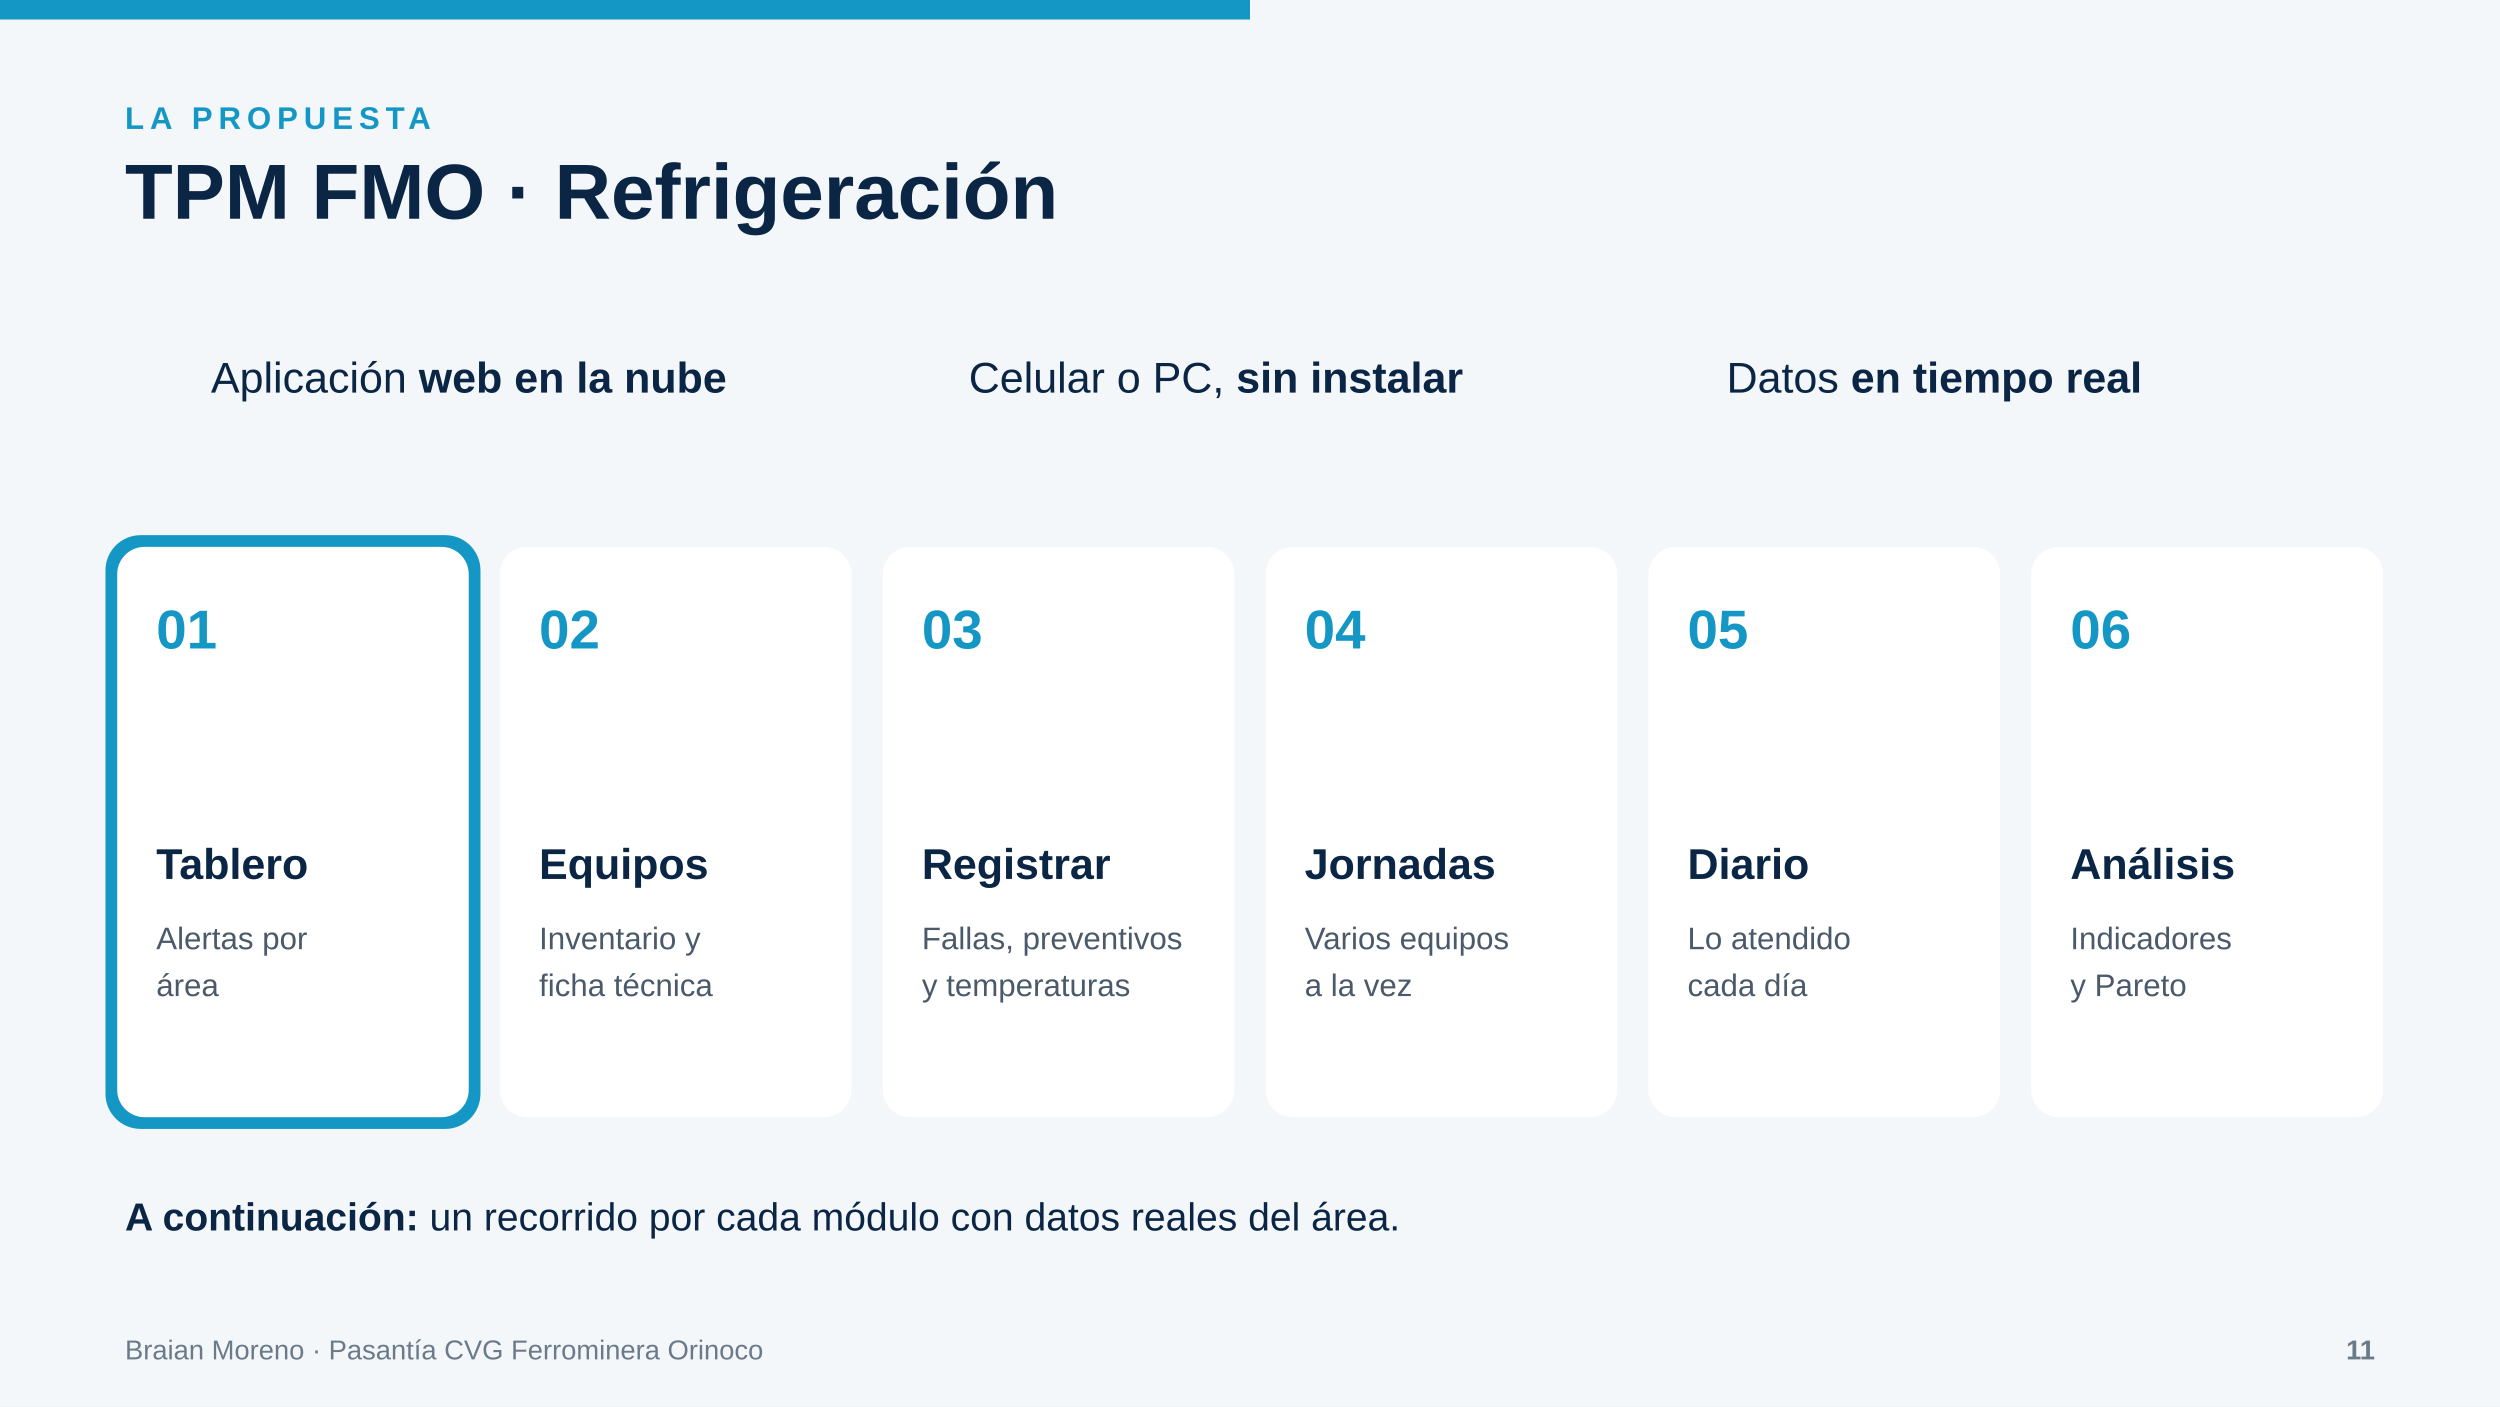
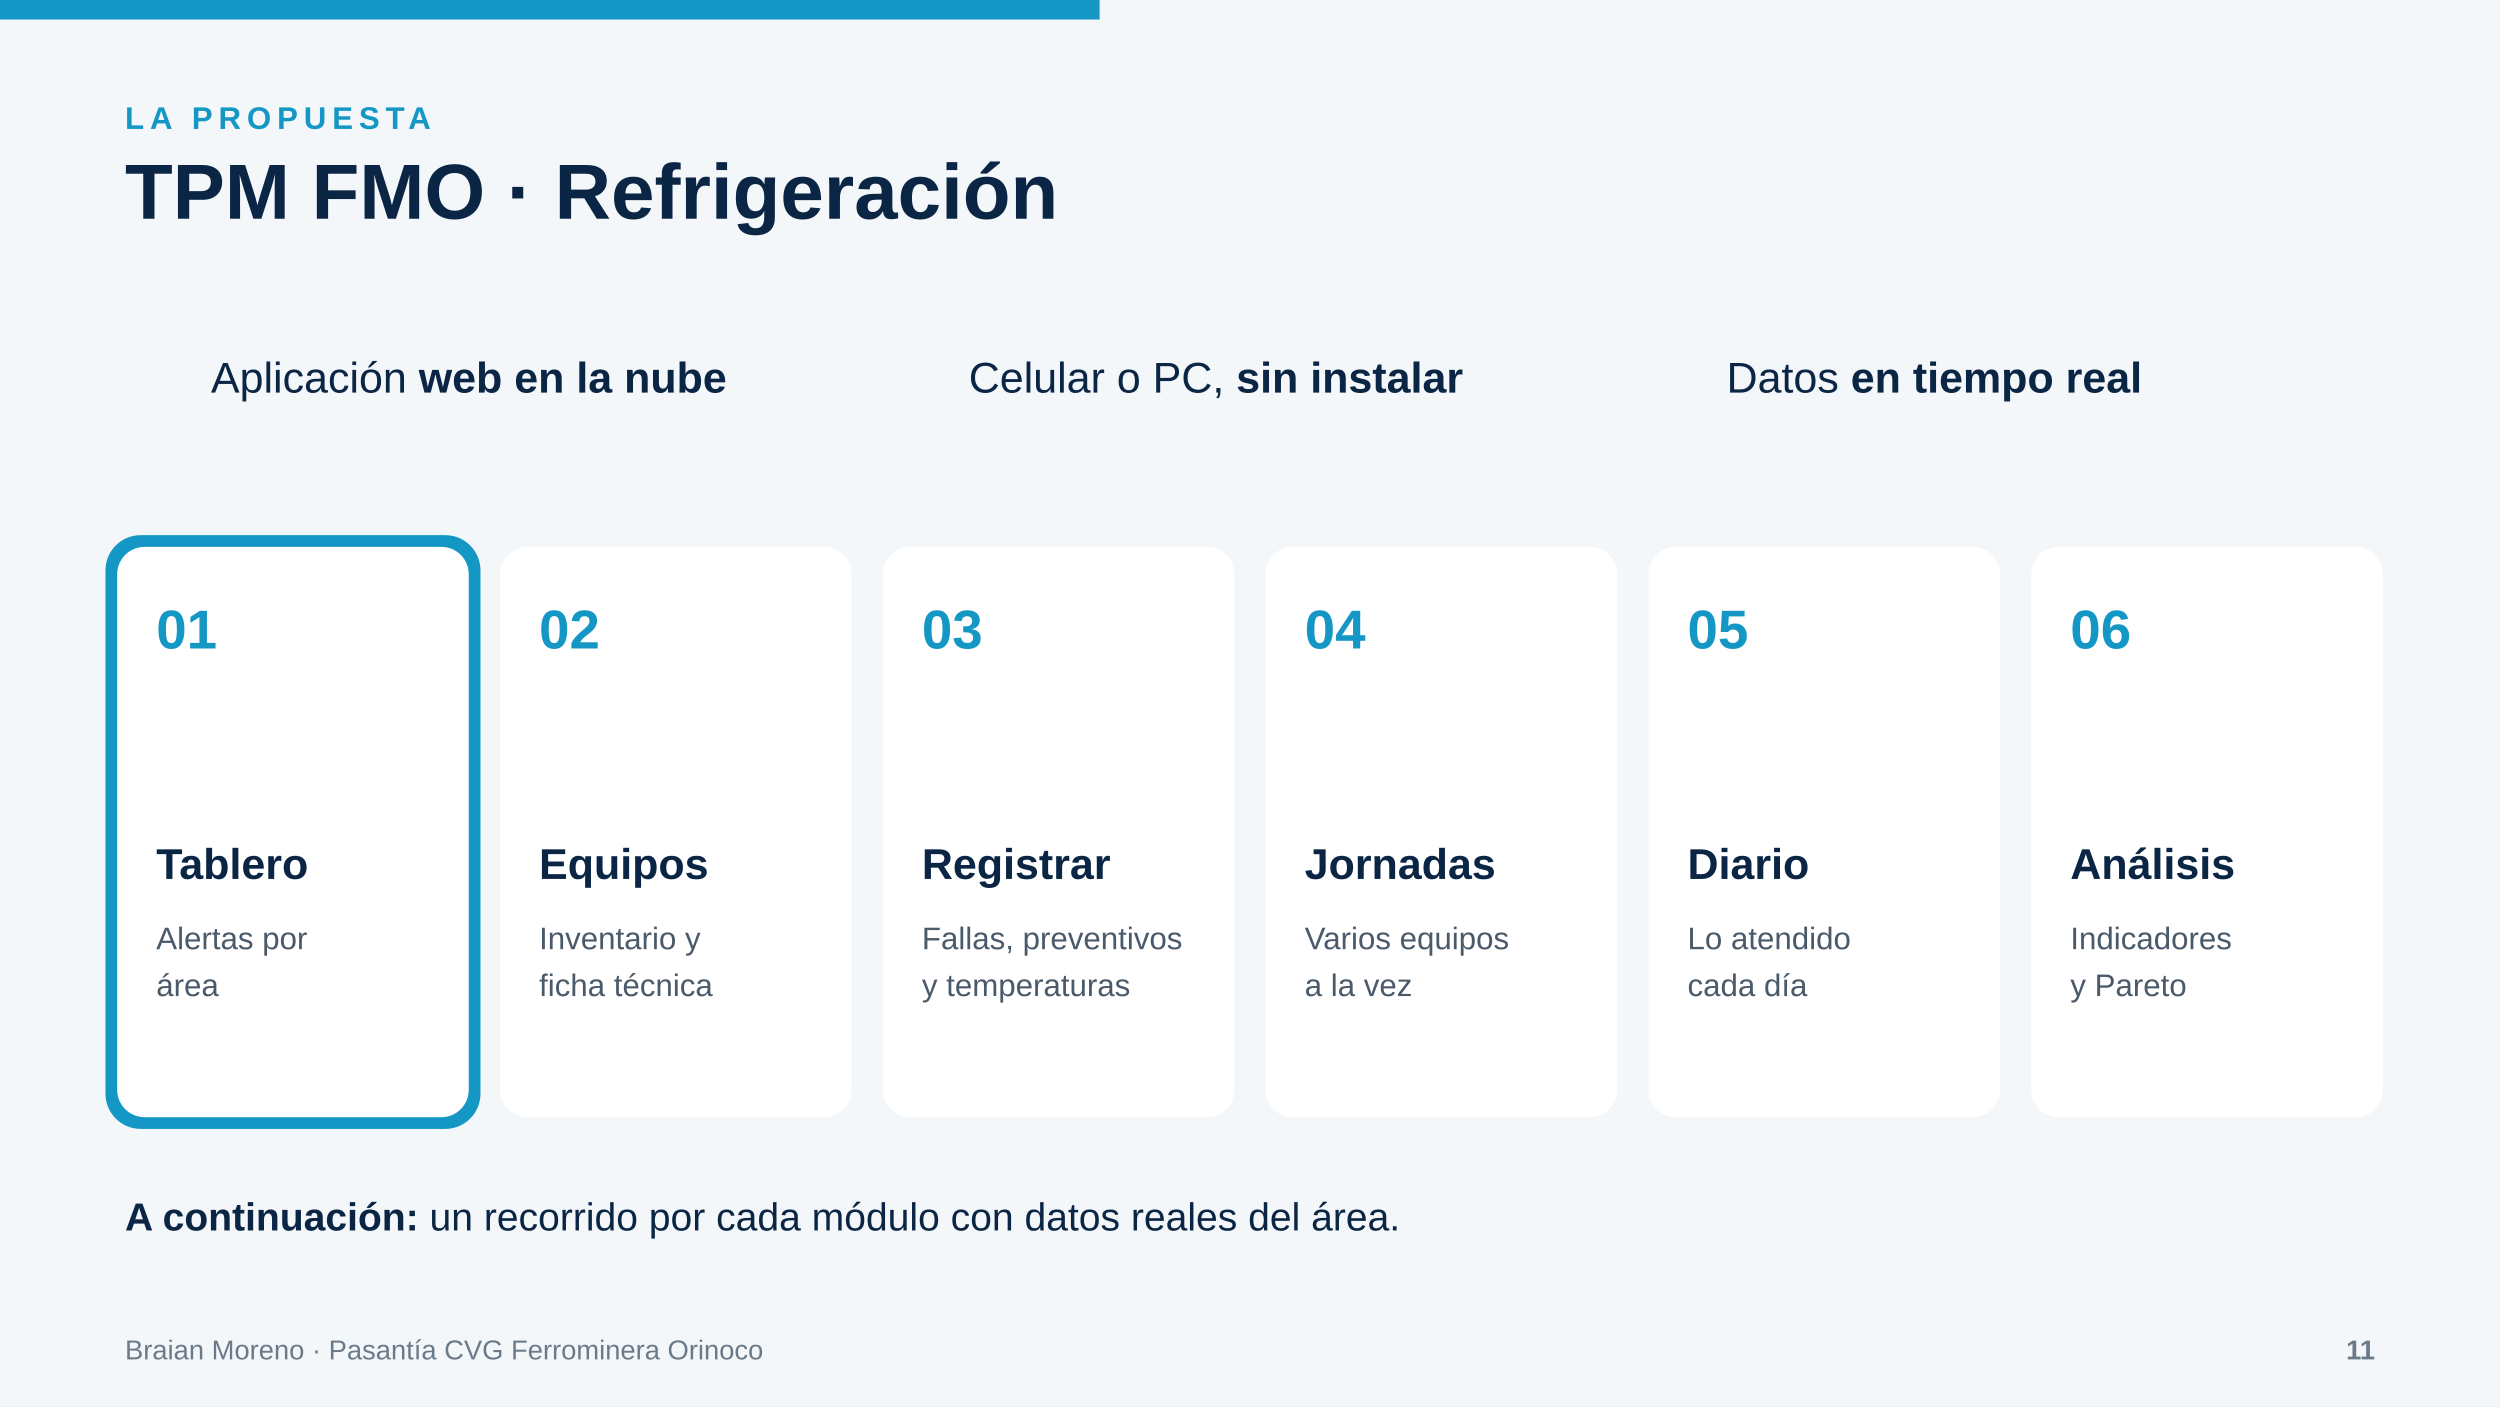
<svg xmlns="http://www.w3.org/2000/svg" viewBox="0 0 1280 720" lang="es-VE" data-pptx-page-role="content" font-family="Segoe UI, Arial, sans-serif">
  <rect id="bg" data-pptx-role="background" x="0" y="0" width="1280" height="720" fill="#F4F7FA" />
-   <g id="barra-avance" data-pptx-role="decoration" data-pptx-bounds="0 0 640 10">
-     <rect x="0" y="0" width="640" height="10" fill="#1497C4" />
+   <g id="barra-avance" data-pptx-role="decoration" data-pptx-bounds="0 0 563 10">
+     <rect x="0" y="0" width="563" height="10" fill="#1497C4" />
  </g>
  <g id="titulo" data-pptx-bounds="60 40 1160 90" font-weight="bold">
    <text x="64" y="66" font-size="16" fill="#1497C4" letter-spacing="3">LA PROPUESTA</text>
    <text x="64" y="112" font-size="40" fill="#0B2545">TPM FMO · Refrigeración</text>
  </g>
  <g id="atributos" data-pptx-bounds="60 146 1160 100" font-size="22" fill="#0B2545">
    <use data-icon="tabler-filled/cloud" x="64" y="176" width="32" height="32" fill="#1497C4" />
    <text x="108" y="201">Aplicación <tspan font-weight="bold">web en la nube</tspan>
    </text>
    <use data-icon="tabler-filled/device-mobile" x="452" y="176" width="32" height="32" fill="#1497C4" />
    <text x="496" y="201">Celular o PC, <tspan font-weight="bold">sin instalar</tspan>
    </text>
    <use data-icon="tabler-filled/database" x="840" y="176" width="32" height="32" fill="#1497C4" />
    <text x="884" y="201">Datos <tspan font-weight="bold">en tiempo real</tspan>
    </text>
  </g>
  <g id="modulo-activo" data-pptx-role="decoration" data-pptx-bounds="54 274 192 304">
    <rect x="54" y="274" width="192" height="304" rx="18" fill="#1497C4" />
  </g>
  <g id="modulos" data-pptx-bounds="60 280 1160 292">
    <g fill="#FFFFFF">
      <rect x="60" y="280" width="180" height="292" rx="14" />
      <rect x="256" y="280" width="180" height="292" rx="14" />
      <rect x="452" y="280" width="180" height="292" rx="14" />
      <rect x="648" y="280" width="180" height="292" rx="14" />
      <rect x="844" y="280" width="180" height="292" rx="14" />
      <rect x="1040" y="280" width="180" height="292" rx="14" />
    </g>
    <g font-size="28" font-weight="bold" fill="#1497C4">
      <text x="80" y="332">01</text>
      <text x="276" y="332">02</text>
      <text x="472" y="332">03</text>
      <text x="668" y="332">04</text>
      <text x="864" y="332">05</text>
      <text x="1060" y="332">06</text>
    </g>
    <use data-icon="tabler-filled/layout-dashboard" x="80" y="360" width="40" height="40" fill="#0B2545" />
    <use data-icon="tabler-filled/eye-table" x="276" y="360" width="40" height="40" fill="#0B2545" />
    <use data-icon="tabler-filled/clipboard-check" x="472" y="360" width="40" height="40" fill="#0B2545" />
    <use data-icon="tabler-filled/calendar" x="668" y="360" width="40" height="40" fill="#0B2545" />
    <use data-icon="tabler-filled/book" x="864" y="360" width="40" height="40" fill="#0B2545" />
    <use data-icon="tabler-filled/chart-pie" x="1060" y="360" width="40" height="40" fill="#0B2545" />
    <g font-size="22" font-weight="bold" fill="#0B2545">
      <text x="80" y="450">Tablero</text>
      <text x="276" y="450">Equipos</text>
      <text x="472" y="450">Registrar</text>
      <text x="668" y="450">Jornadas</text>
      <text x="864" y="450">Diario</text>
      <text x="1060" y="450">Análisis</text>
    </g>
    <g font-size="16" fill="#4A5A6A">
      <text x="80" y="486">Alertas por<tspan x="80" dy="24">área</tspan>
      </text>
      <text x="276" y="486">Inventario y<tspan x="276" dy="24">ficha técnica</tspan>
      </text>
      <text x="472" y="486">Fallas, preventivos<tspan x="472" dy="24">y temperaturas</tspan>
      </text>
      <text x="668" y="486">Varios equipos<tspan x="668" dy="24">a la vez</tspan>
      </text>
      <text x="864" y="486">Lo atendido<tspan x="864" dy="24">cada día</tspan>
      </text>
      <text x="1060" y="486">Indicadores<tspan x="1060" dy="24">y Pareto</tspan>
      </text>
    </g>
  </g>
  <g id="recorrido" data-pptx-bounds="60 596 1160 52">
    <text x="64" y="630" font-size="20" fill="#0B2545">
      <tspan font-weight="bold">A continuación:</tspan> un recorrido por cada módulo con datos reales del área.</text>
  </g>
  <g id="pie" data-pptx-role="footer" data-pptx-bounds="60 676 1160 28" fill="#6B7A89" font-size="14">
    <text x="64" y="696">Braian Moreno · Pasantía CVG Ferrominera Orinoco</text>
    <text x="1216" y="696" font-weight="bold" text-anchor="end">11</text>
  </g>
</svg>
